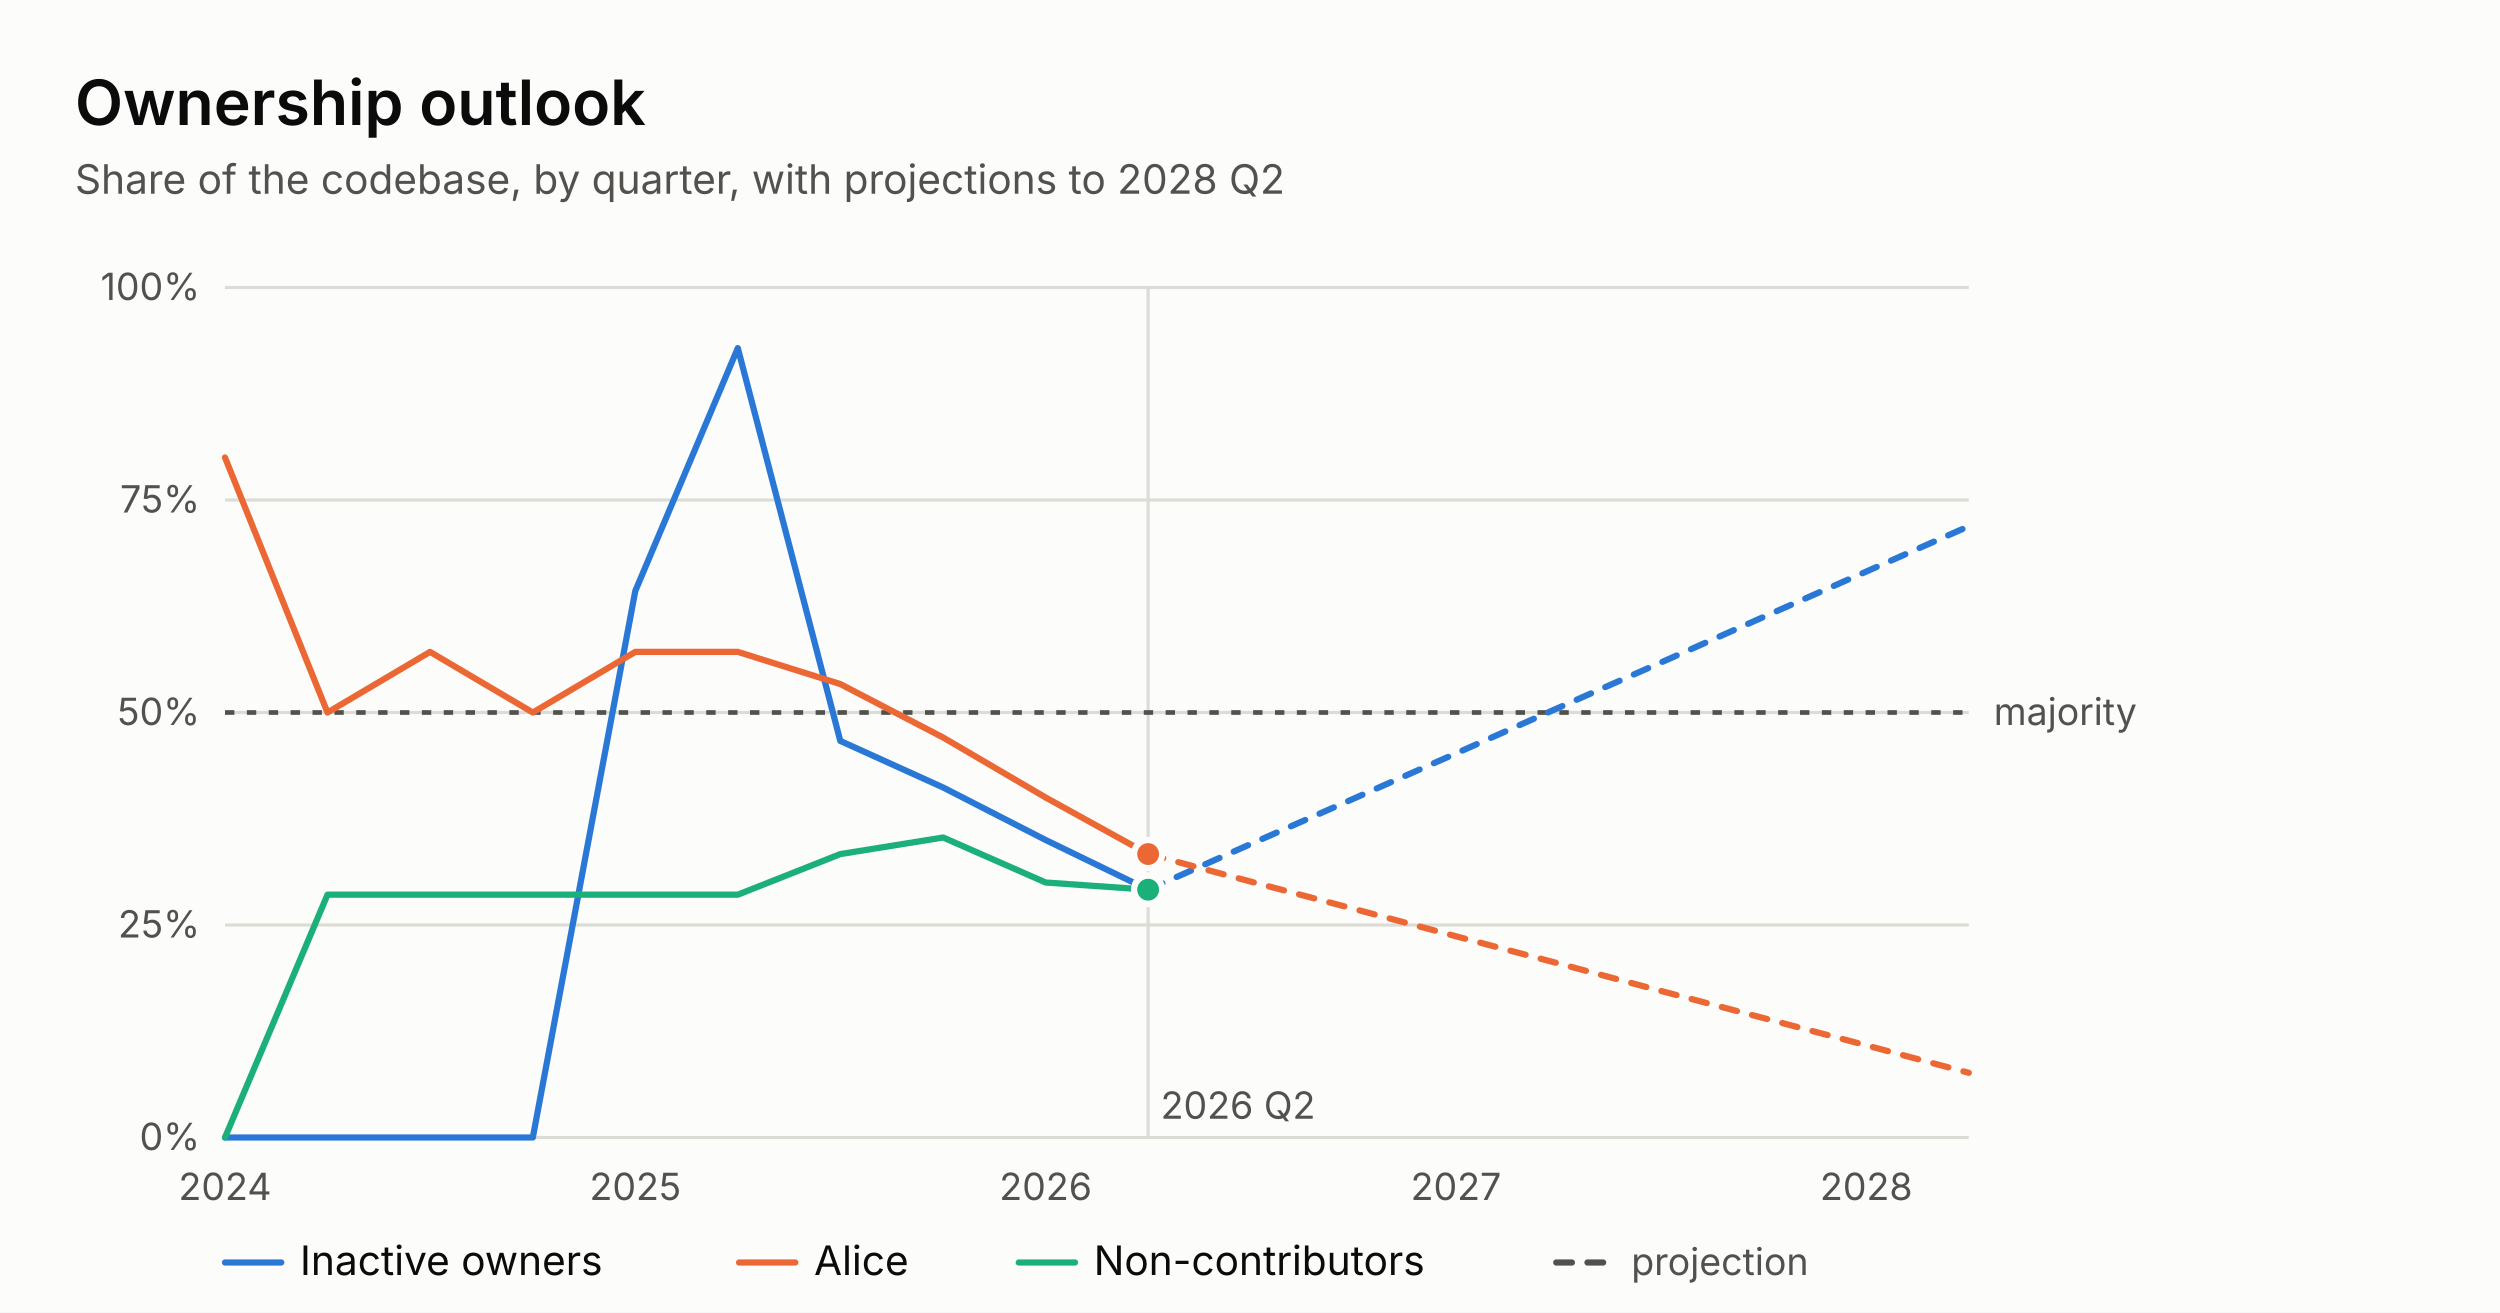
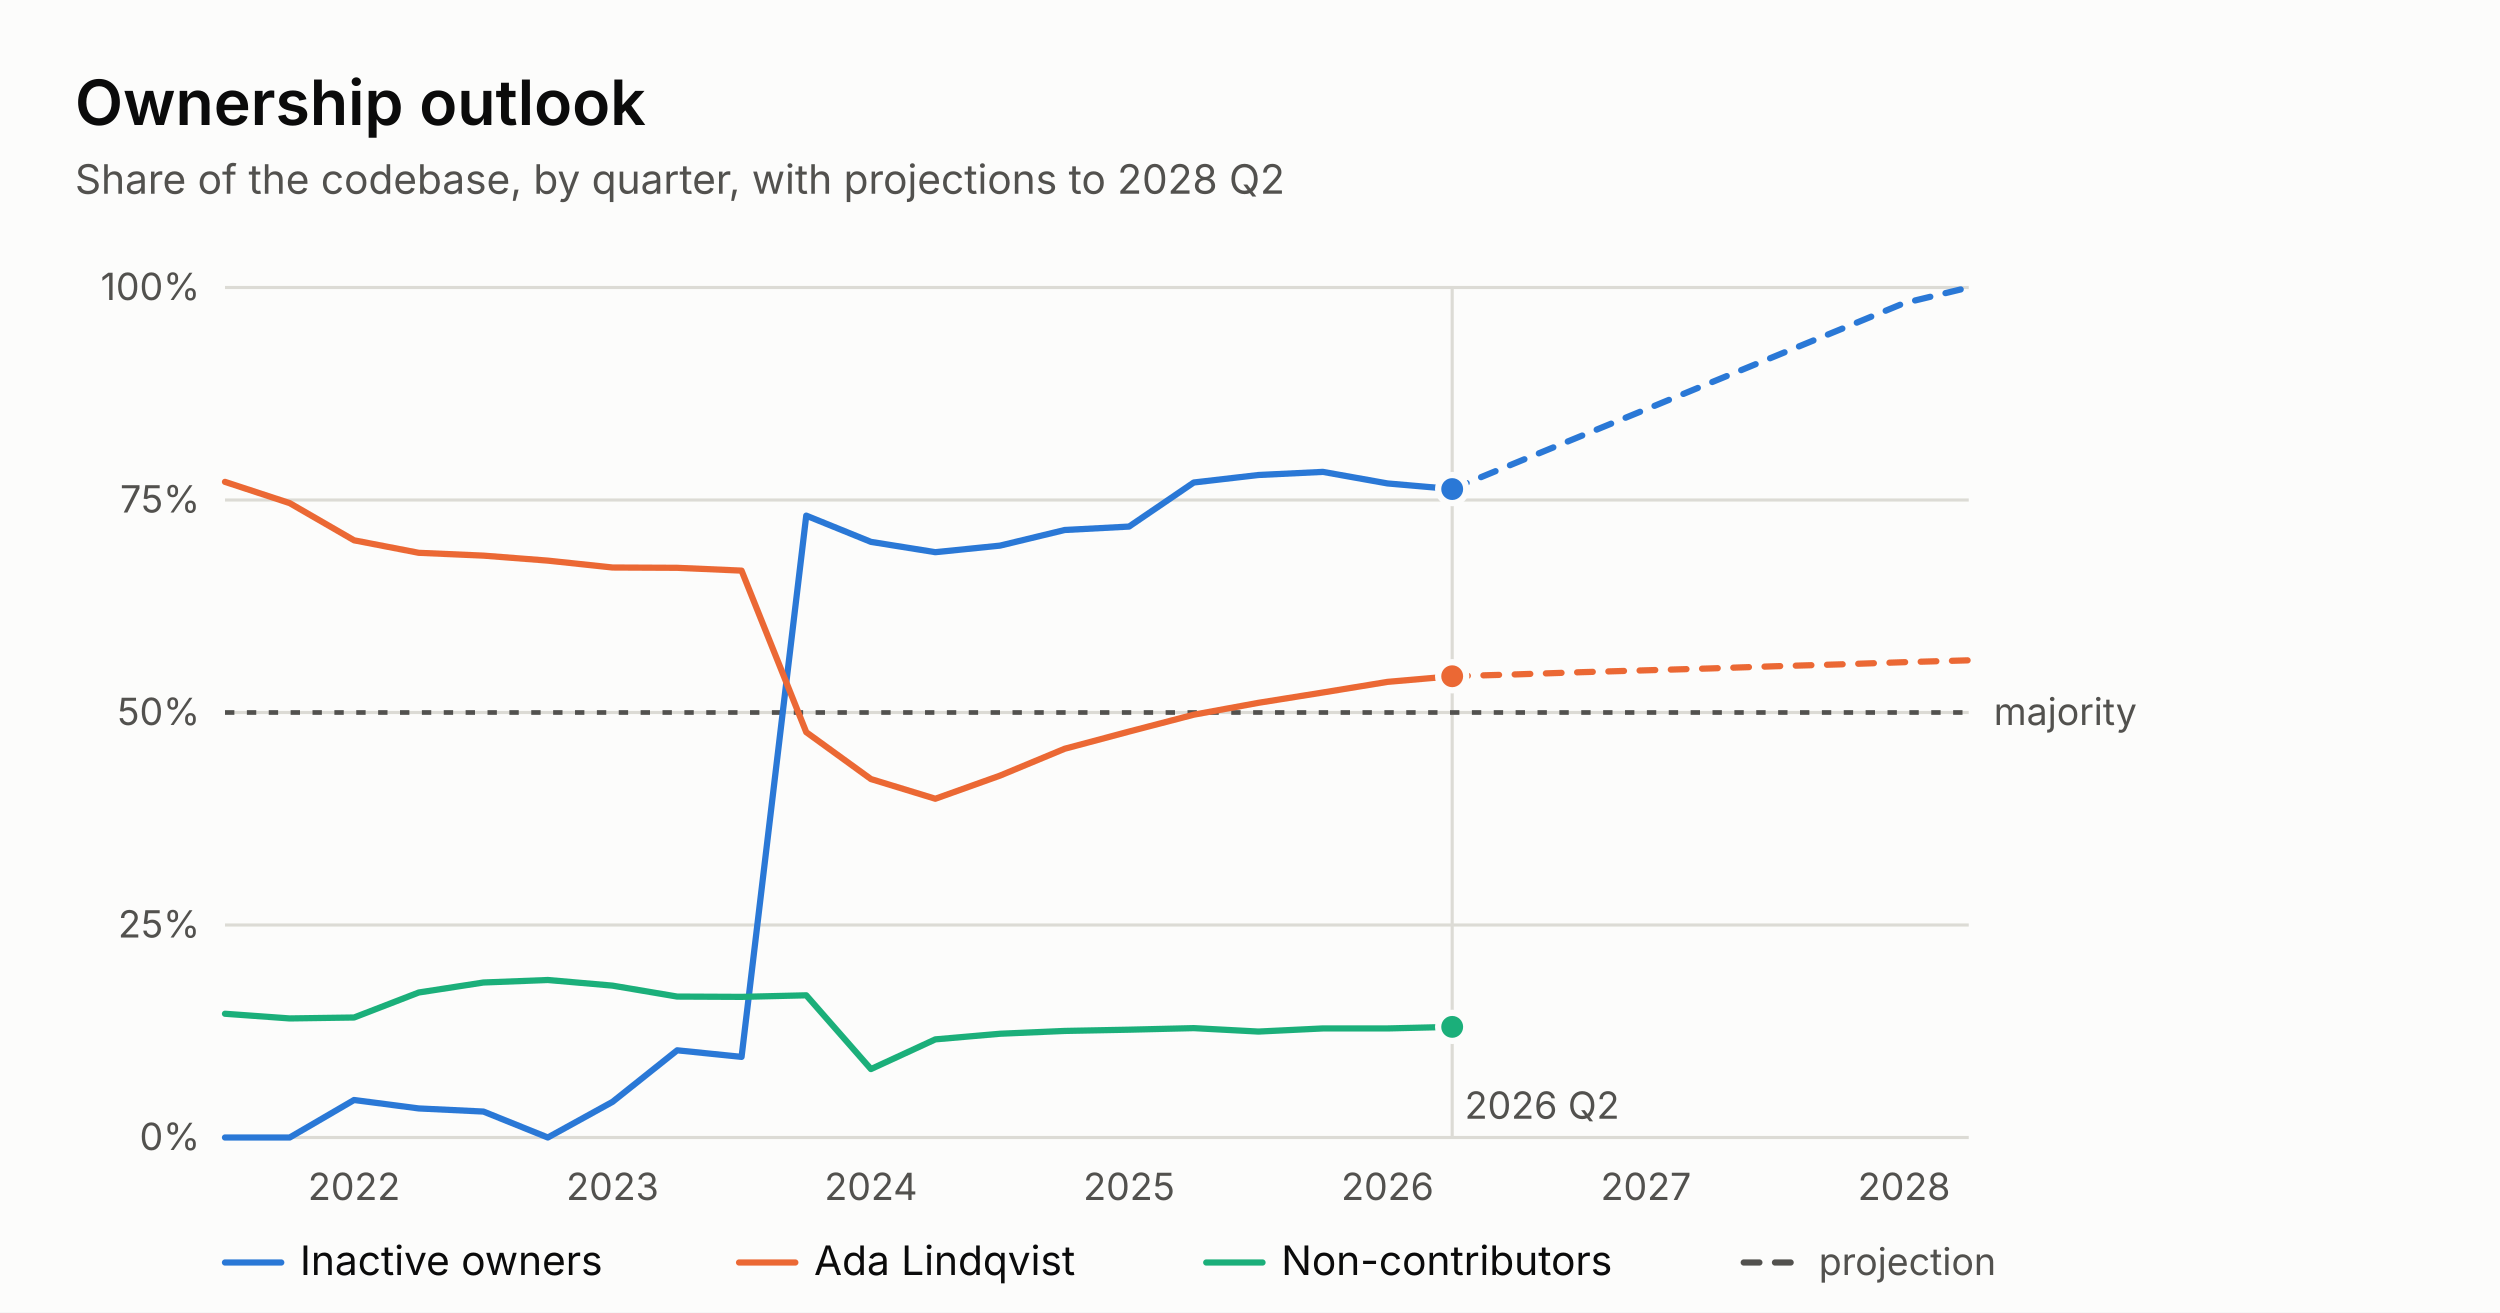
<svg xmlns="http://www.w3.org/2000/svg" width="800" height="420" viewBox="0 0 800 420" role="img">
  <style>
.title { font-family: system-ui, -apple-system, "Segoe UI", sans-serif; font-size: 20px; font-weight: 600; }
.subtitle, .label { font-family: system-ui, -apple-system, "Segoe UI", sans-serif; font-size: 13px; }
.mono { font-family: ui-monospace, "SF Mono", Menlo, Consolas, monospace; font-size: 13px; }
.muted, .axis { font-family: system-ui, -apple-system, "Segoe UI", sans-serif; font-size: 12px; }
.axis-title { font-family: system-ui, -apple-system, "Segoe UI", sans-serif; font-size: 12px; font-weight: 600; }
.value { font-family: system-ui, -apple-system, "Segoe UI", sans-serif; font-size: 11px; font-weight: 500; text-anchor: middle; }
.slice { stroke-width: 2; stroke-linejoin: round; }
.self { fill: none; stroke-width: 1.5; }
.grid { fill: none; stroke-width: 1; }
.area { fill-opacity: 0.12; stroke-width: 2; stroke-linejoin: round; }
.point { stroke-width: 2; }
.trend { fill: none; stroke-width: 2; stroke-linejoin: round; stroke-linecap: round; }
.projected { stroke-dasharray: 5 5; }
.target { stroke-dasharray: 3 4; stroke-width: 1.5; }
.hit { fill: transparent; }
.bg { fill: #fcfcfb; }
.title, .label, .mono, .axis { fill: #0b0b0b; }
.subtitle, .muted, .axis-title { fill: #52514e; }
.slice { stroke: #fcfcfb; }
.self { stroke: #52514e; }
.s1 { fill: #2a78d6; }
.s2 { fill: #eb6834; }
.s3 { fill: #1baf7a; }
.s4 { fill: #eda100; }
.s5 { fill: #e87ba4; }
.ra1 { fill: #2a78d6; stroke: #2a78d6; } .rp1 { fill: #2a78d6; stroke: #fcfcfb; }
.ra2 { fill: #eb6834; stroke: #eb6834; } .rp2 { fill: #eb6834; stroke: #fcfcfb; }
.ra3 { fill: #1baf7a; stroke: #1baf7a; } .rp3 { fill: #1baf7a; stroke: #fcfcfb; }
.ra4 { fill: #eda100; stroke: #eda100; } .rp4 { fill: #eda100; stroke: #fcfcfb; }
.ra5 { fill: #e87ba4; stroke: #e87ba4; } .rp5 { fill: #e87ba4; stroke: #fcfcfb; }
.grid { stroke: #dcdbd5; }
.ln1 { stroke: #2a78d6; }
.ln2 { stroke: #eb6834; }
.ln3 { stroke: #1baf7a; }
.ln4 { stroke: #eda100; }
.ln5 { stroke: #e87ba4; }
.target, .key { stroke: #52514e; }
.other { fill: #c9c8c1; }
.b0 { fill: #f0efec; }
.b1 { fill: #cde2fb; }
.b2 { fill: #b7d3f6; }
.b3 { fill: #9ec5f4; }
.b4 { fill: #6da7ec; }
.b5 { fill: #3987e5; }
.b6 { fill: #256abf; }
.b7 { fill: #184f95; }
.b8 { fill: #0d366b; }
.t1 { fill: #0b0b0b; }
.t2 { fill: #0b0b0b; }
.t3 { fill: #0b0b0b; }
.t4 { fill: #0b0b0b; }
.t5 { fill: #ffffff; }
.t6 { fill: #ffffff; }
.t7 { fill: #ffffff; }
.t8 { fill: #ffffff; }
@media (prefers-color-scheme: dark) {
.bg { fill: #1a1a19; }
.title, .label, .mono, .axis { fill: #ffffff; }
.subtitle, .muted, .axis-title { fill: #c3c2b7; }
.slice { stroke: #1a1a19; }
.self { stroke: #c3c2b7; }
.s1 { fill: #3987e5; }
.s2 { fill: #d95926; }
.s3 { fill: #199e70; }
.s4 { fill: #c98500; }
.s5 { fill: #d55181; }
.ra1 { fill: #3987e5; stroke: #3987e5; } .rp1 { fill: #3987e5; stroke: #1a1a19; }
.ra2 { fill: #d95926; stroke: #d95926; } .rp2 { fill: #d95926; stroke: #1a1a19; }
.ra3 { fill: #199e70; stroke: #199e70; } .rp3 { fill: #199e70; stroke: #1a1a19; }
.ra4 { fill: #c98500; stroke: #c98500; } .rp4 { fill: #c98500; stroke: #1a1a19; }
.ra5 { fill: #d55181; stroke: #d55181; } .rp5 { fill: #d55181; stroke: #1a1a19; }
.grid { stroke: #3a3a37; }
.ln1 { stroke: #3987e5; }
.ln2 { stroke: #d95926; }
.ln3 { stroke: #199e70; }
.ln4 { stroke: #c98500; }
.ln5 { stroke: #d55181; }
.target, .key { stroke: #c3c2b7; }
.other { fill: #4a4945; }
.b0 { fill: #262625; }
.b1 { fill: #0d366b; }
.b2 { fill: #184f95; }
.b3 { fill: #256abf; }
.b4 { fill: #3987e5; }
.b5 { fill: #6da7ec; }
.b6 { fill: #9ec5f4; }
.b7 { fill: #b7d3f6; }
.b8 { fill: #cde2fb; }
.t1 { fill: #ffffff; }
.t2 { fill: #ffffff; }
.t3 { fill: #ffffff; }
.t4 { fill: #ffffff; }
.t5 { fill: #0b0b0b; }
.t6 { fill: #0b0b0b; }
.t7 { fill: #0b0b0b; }
.t8 { fill: #0b0b0b; }
}
</style>
  <rect class="bg" width="800" height="420" />
  <text class="title" x="24" y="40">Ownership outlook</text>
  <text class="subtitle" x="24" y="62">Share of the codebase, by quarter, with projections to 2028 Q2</text>
  <line class="grid" x1="72" x2="630" y1="364.0" y2="364.0" />
  <text class="muted" x="64" y="368.0" text-anchor="end">0%</text>
  <line class="grid" x1="72" x2="630" y1="296.0" y2="296.0" />
  <text class="muted" x="64" y="300.0" text-anchor="end">25%</text>
  <line class="grid" x1="72" x2="630" y1="228.0" y2="228.0" />
  <text class="muted" x="64" y="232.0" text-anchor="end">50%</text>
  <line class="grid" x1="72" x2="630" y1="160.0" y2="160.0" />
  <text class="muted" x="64" y="164.0" text-anchor="end">75%</text>
  <line class="grid" x1="72" x2="630" y1="92.0" y2="92.0" />
  <text class="muted" x="64" y="96.0" text-anchor="end">100%</text>
-   <text class="muted" x="72.0" y="384" text-anchor="middle">2024</text>
-   <text class="muted" x="203.3" y="384" text-anchor="middle">2025</text>
-   <text class="muted" x="334.6" y="384" text-anchor="middle">2026</text>
-   <text class="muted" x="465.9" y="384" text-anchor="middle">2027</text>
-   <text class="muted" x="597.2" y="384" text-anchor="middle">2028</text>
-   <line class="grid" x1="367.4" x2="367.4" y1="92" y2="364" />
-   <text class="muted" x="371.4" y="358">2026 Q2</text>
+   <text class="muted" x="113.3" y="384" text-anchor="middle">2022</text>
+   <text class="muted" x="196.0" y="384" text-anchor="middle">2023</text>
+   <text class="muted" x="278.7" y="384" text-anchor="middle">2024</text>
+   <text class="muted" x="361.3" y="384" text-anchor="middle">2025</text>
+   <text class="muted" x="444.0" y="384" text-anchor="middle">2026</text>
+   <text class="muted" x="526.7" y="384" text-anchor="middle">2027</text>
+   <text class="muted" x="609.3" y="384" text-anchor="middle">2028</text>
+   <line class="grid" x1="464.7" x2="464.7" y1="92" y2="364" />
+   <text class="muted" x="468.7" y="358">2026 Q2</text>
  <line class="target" x1="72" x2="630" y1="228.0" y2="228.0" />
  <text class="muted" x="638" y="232.0">majority</text>
-   <path class="trend ln1" d="M 72.0 364.0 L 104.8 364.0 L 137.6 364.0 L 170.5 364.0 L 203.3 189.1 L 236.1 111.4 L 268.9 237.1 L 301.8 252.0 L 334.6 268.8 L 367.4 284.7" />
-   <path class="trend projected ln1" d="M 367.4 284.7 L 400.2 270.1 L 433.1 255.6 L 465.9 241.1 L 498.7 226.5 L 531.5 212.0 L 564.4 197.4 L 597.2 182.9 L 630.0 168.4" />
+   <path class="trend ln1" d="M 72.0 364.0 L 92.7 364.0 L 113.3 352.0 L 134.0 354.7 L 154.7 355.7 L 175.3 364.0 L 196.0 352.6 L 216.7 336.1 L 237.3 338.2 L 258.0 165.0 L 278.7 173.4 L 299.3 176.7 L 320.0 174.6 L 340.7 169.6 L 361.3 168.5 L 382.0 154.4 L 402.7 152.0 L 423.3 151.0 L 444.0 154.7 L 464.7 156.5" />
+   <path class="trend projected ln1" d="M 464.7 156.5 L 485.3 148.0 L 506.0 139.5 L 526.7 131.0 L 547.3 122.5 L 568.0 114.0 L 588.7 105.5 L 609.3 97.0 L 630.0 92.0" />
  <circle class="hit" cx="72.0" cy="364.0" r="6" />
-   <circle class="hit" cx="104.8" cy="364.0" r="6" />
-   <circle class="hit" cx="137.6" cy="364.0" r="6" />
-   <circle class="hit" cx="170.5" cy="364.0" r="6" />
-   <circle class="hit" cx="203.3" cy="189.1" r="6" />
-   <circle class="hit" cx="236.1" cy="111.4" r="6" />
-   <circle class="hit" cx="268.9" cy="237.1" r="6" />
-   <circle class="hit" cx="301.8" cy="252.0" r="6" />
-   <circle class="hit" cx="334.6" cy="268.8" r="6" />
-   <circle class="hit" cx="367.4" cy="284.7" r="6" />
-   <circle class="point rp1" cx="367.4" cy="284.7" r="4.5" />
-   <path class="trend ln2" d="M 72.0 146.4 L 104.8 228.0 L 137.6 208.6 L 170.5 228.0 L 203.3 208.6 L 236.1 208.6 L 268.9 218.9 L 301.8 236.0 L 334.6 255.2 L 367.4 273.3" />
-   <path class="trend projected ln2" d="M 367.4 273.3 L 400.2 282.1 L 433.1 290.8 L 465.9 299.6 L 498.7 308.3 L 531.5 317.1 L 564.4 325.8 L 597.2 334.5 L 630.0 343.3" />
-   <circle class="hit" cx="72.0" cy="146.4" r="6" />
-   <circle class="hit" cx="104.8" cy="228.0" r="6" />
-   <circle class="hit" cx="137.6" cy="208.6" r="6" />
-   <circle class="hit" cx="170.5" cy="228.0" r="6" />
-   <circle class="hit" cx="203.3" cy="208.6" r="6" />
-   <circle class="hit" cx="236.1" cy="208.6" r="6" />
-   <circle class="hit" cx="268.9" cy="218.9" r="6" />
-   <circle class="hit" cx="301.8" cy="236.0" r="6" />
-   <circle class="hit" cx="334.6" cy="255.2" r="6" />
-   <circle class="hit" cx="367.4" cy="273.3" r="6" />
-   <circle class="point rp2" cx="367.4" cy="273.3" r="4.5" />
-   <path class="trend ln3" d="M 72.0 364.0 L 104.8 286.3 L 137.6 286.3 L 170.5 286.3 L 203.3 286.3 L 236.1 286.3 L 268.9 273.3 L 301.8 268.0 L 334.6 282.4 L 367.4 284.7" />
-   <circle class="hit" cx="72.0" cy="364.0" r="6" />
-   <circle class="hit" cx="104.8" cy="286.3" r="6" />
-   <circle class="hit" cx="137.6" cy="286.3" r="6" />
-   <circle class="hit" cx="170.5" cy="286.3" r="6" />
-   <circle class="hit" cx="203.3" cy="286.3" r="6" />
-   <circle class="hit" cx="236.1" cy="286.3" r="6" />
-   <circle class="hit" cx="268.9" cy="273.3" r="6" />
-   <circle class="hit" cx="301.8" cy="268.0" r="6" />
-   <circle class="hit" cx="334.6" cy="282.4" r="6" />
-   <circle class="hit" cx="367.4" cy="284.7" r="6" />
-   <circle class="point rp3" cx="367.4" cy="284.7" r="4.5" />
+   <circle class="hit" cx="92.7" cy="364.0" r="6" />
+   <circle class="hit" cx="113.3" cy="352.0" r="6" />
+   <circle class="hit" cx="134.0" cy="354.7" r="6" />
+   <circle class="hit" cx="154.7" cy="355.7" r="6" />
+   <circle class="hit" cx="175.3" cy="364.0" r="6" />
+   <circle class="hit" cx="196.0" cy="352.6" r="6" />
+   <circle class="hit" cx="216.7" cy="336.1" r="6" />
+   <circle class="hit" cx="237.3" cy="338.2" r="6" />
+   <circle class="hit" cx="258.0" cy="165.0" r="6" />
+   <circle class="hit" cx="278.7" cy="173.4" r="6" />
+   <circle class="hit" cx="299.3" cy="176.7" r="6" />
+   <circle class="hit" cx="320.0" cy="174.6" r="6" />
+   <circle class="hit" cx="340.7" cy="169.6" r="6" />
+   <circle class="hit" cx="361.3" cy="168.5" r="6" />
+   <circle class="hit" cx="382.0" cy="154.4" r="6" />
+   <circle class="hit" cx="402.7" cy="152.0" r="6" />
+   <circle class="hit" cx="423.3" cy="151.0" r="6" />
+   <circle class="hit" cx="444.0" cy="154.7" r="6" />
+   <circle class="hit" cx="464.7" cy="156.5" r="6" />
+   <circle class="point rp1" cx="464.7" cy="156.5" r="4.5" />
+   <path class="trend ln2" d="M 72.0 154.2 L 92.7 161.0 L 113.3 172.9 L 134.0 176.9 L 154.7 177.8 L 175.3 179.4 L 196.0 181.6 L 216.7 181.7 L 237.3 182.6 L 258.0 234.3 L 278.7 249.3 L 299.3 255.6 L 320.0 248.2 L 340.7 239.6 L 361.3 234.1 L 382.0 228.7 L 402.7 224.9 L 423.3 221.6 L 444.0 218.2 L 464.7 216.4" />
+   <path class="trend projected ln2" d="M 464.7 216.4 L 485.3 215.8 L 506.0 215.1 L 526.7 214.5 L 547.3 213.9 L 568.0 213.2 L 588.7 212.6 L 609.3 211.9 L 630.0 211.3" />
+   <circle class="hit" cx="72.0" cy="154.2" r="6" />
+   <circle class="hit" cx="92.7" cy="161.0" r="6" />
+   <circle class="hit" cx="113.3" cy="172.9" r="6" />
+   <circle class="hit" cx="134.0" cy="176.9" r="6" />
+   <circle class="hit" cx="154.7" cy="177.8" r="6" />
+   <circle class="hit" cx="175.3" cy="179.4" r="6" />
+   <circle class="hit" cx="196.0" cy="181.6" r="6" />
+   <circle class="hit" cx="216.7" cy="181.7" r="6" />
+   <circle class="hit" cx="237.3" cy="182.6" r="6" />
+   <circle class="hit" cx="258.0" cy="234.3" r="6" />
+   <circle class="hit" cx="278.7" cy="249.3" r="6" />
+   <circle class="hit" cx="299.3" cy="255.6" r="6" />
+   <circle class="hit" cx="320.0" cy="248.2" r="6" />
+   <circle class="hit" cx="340.7" cy="239.6" r="6" />
+   <circle class="hit" cx="361.3" cy="234.1" r="6" />
+   <circle class="hit" cx="382.0" cy="228.7" r="6" />
+   <circle class="hit" cx="402.7" cy="224.9" r="6" />
+   <circle class="hit" cx="423.3" cy="221.6" r="6" />
+   <circle class="hit" cx="444.0" cy="218.2" r="6" />
+   <circle class="hit" cx="464.7" cy="216.4" r="6" />
+   <circle class="point rp2" cx="464.7" cy="216.4" r="4.5" />
+   <path class="trend ln3" d="M 72.0 324.4 L 92.7 325.9 L 113.3 325.6 L 134.0 317.6 L 154.7 314.4 L 175.3 313.6 L 196.0 315.4 L 216.7 318.9 L 237.3 319.0 L 258.0 318.5 L 278.7 342.1 L 299.3 332.6 L 320.0 330.8 L 340.7 329.9 L 361.3 329.5 L 382.0 329.0 L 402.7 330.1 L 423.3 329.1 L 444.0 329.1 L 464.7 328.6" />
+   <circle class="hit" cx="72.0" cy="324.4" r="6" />
+   <circle class="hit" cx="92.7" cy="325.9" r="6" />
+   <circle class="hit" cx="113.3" cy="325.6" r="6" />
+   <circle class="hit" cx="134.0" cy="317.6" r="6" />
+   <circle class="hit" cx="154.7" cy="314.4" r="6" />
+   <circle class="hit" cx="175.3" cy="313.6" r="6" />
+   <circle class="hit" cx="196.0" cy="315.4" r="6" />
+   <circle class="hit" cx="216.7" cy="318.9" r="6" />
+   <circle class="hit" cx="237.3" cy="319.0" r="6" />
+   <circle class="hit" cx="258.0" cy="318.5" r="6" />
+   <circle class="hit" cx="278.7" cy="342.1" r="6" />
+   <circle class="hit" cx="299.3" cy="332.6" r="6" />
+   <circle class="hit" cx="320.0" cy="330.8" r="6" />
+   <circle class="hit" cx="340.7" cy="329.9" r="6" />
+   <circle class="hit" cx="361.3" cy="329.5" r="6" />
+   <circle class="hit" cx="382.0" cy="329.0" r="6" />
+   <circle class="hit" cx="402.7" cy="330.1" r="6" />
+   <circle class="hit" cx="423.3" cy="329.1" r="6" />
+   <circle class="hit" cx="444.0" cy="329.1" r="6" />
+   <circle class="hit" cx="464.7" cy="328.6" r="6" />
+   <circle class="point rp3" cx="464.7" cy="328.6" r="4.5" />
  <line class="trend ln1" x1="72" x2="90" y1="404" y2="404" />
  <text class="label" x="96" y="408">Inactive owners</text>
  <line class="trend ln2" x1="236.5" x2="254.5" y1="404" y2="404" />
-   <text class="label" x="260.5" y="408">Alice</text>
-   <line class="trend ln3" x1="326" x2="344" y1="404" y2="404" />
-   <text class="label" x="350" y="408">Non-contributors</text>
-   <line class="trend projected key" x1="498" x2="516" y1="404" y2="404" />
-   <text class="muted" x="522" y="408">projection</text>
+   <text class="label" x="260.5" y="408">Ada Lindqvist</text>
+   <line class="trend ln3" x1="386" x2="404" y1="404" y2="404" />
+   <text class="label" x="410" y="408">Non-contributors</text>
+   <line class="trend projected key" x1="558" x2="576" y1="404" y2="404" />
+   <text class="muted" x="582" y="408">projection</text>
</svg>
